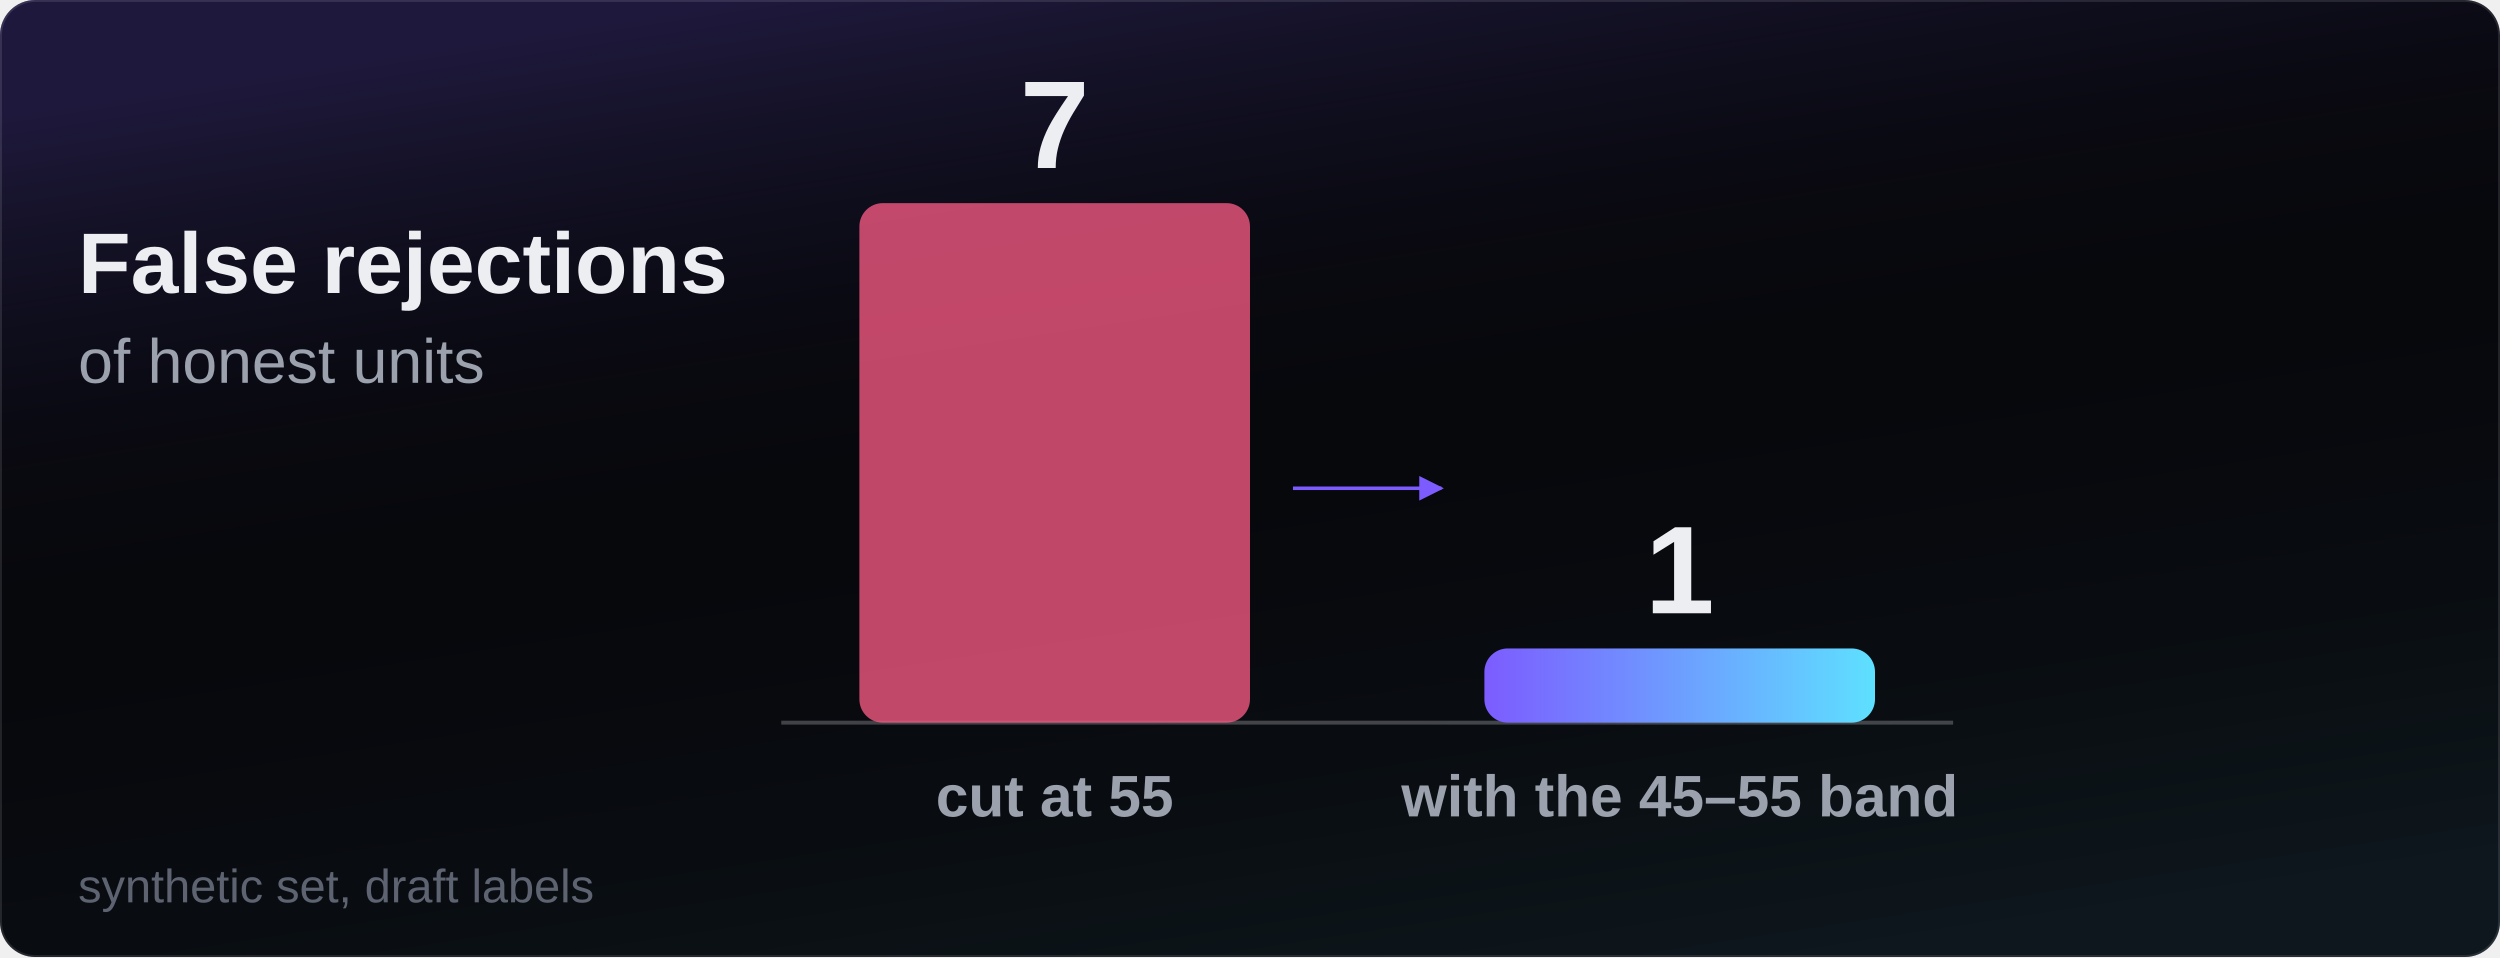
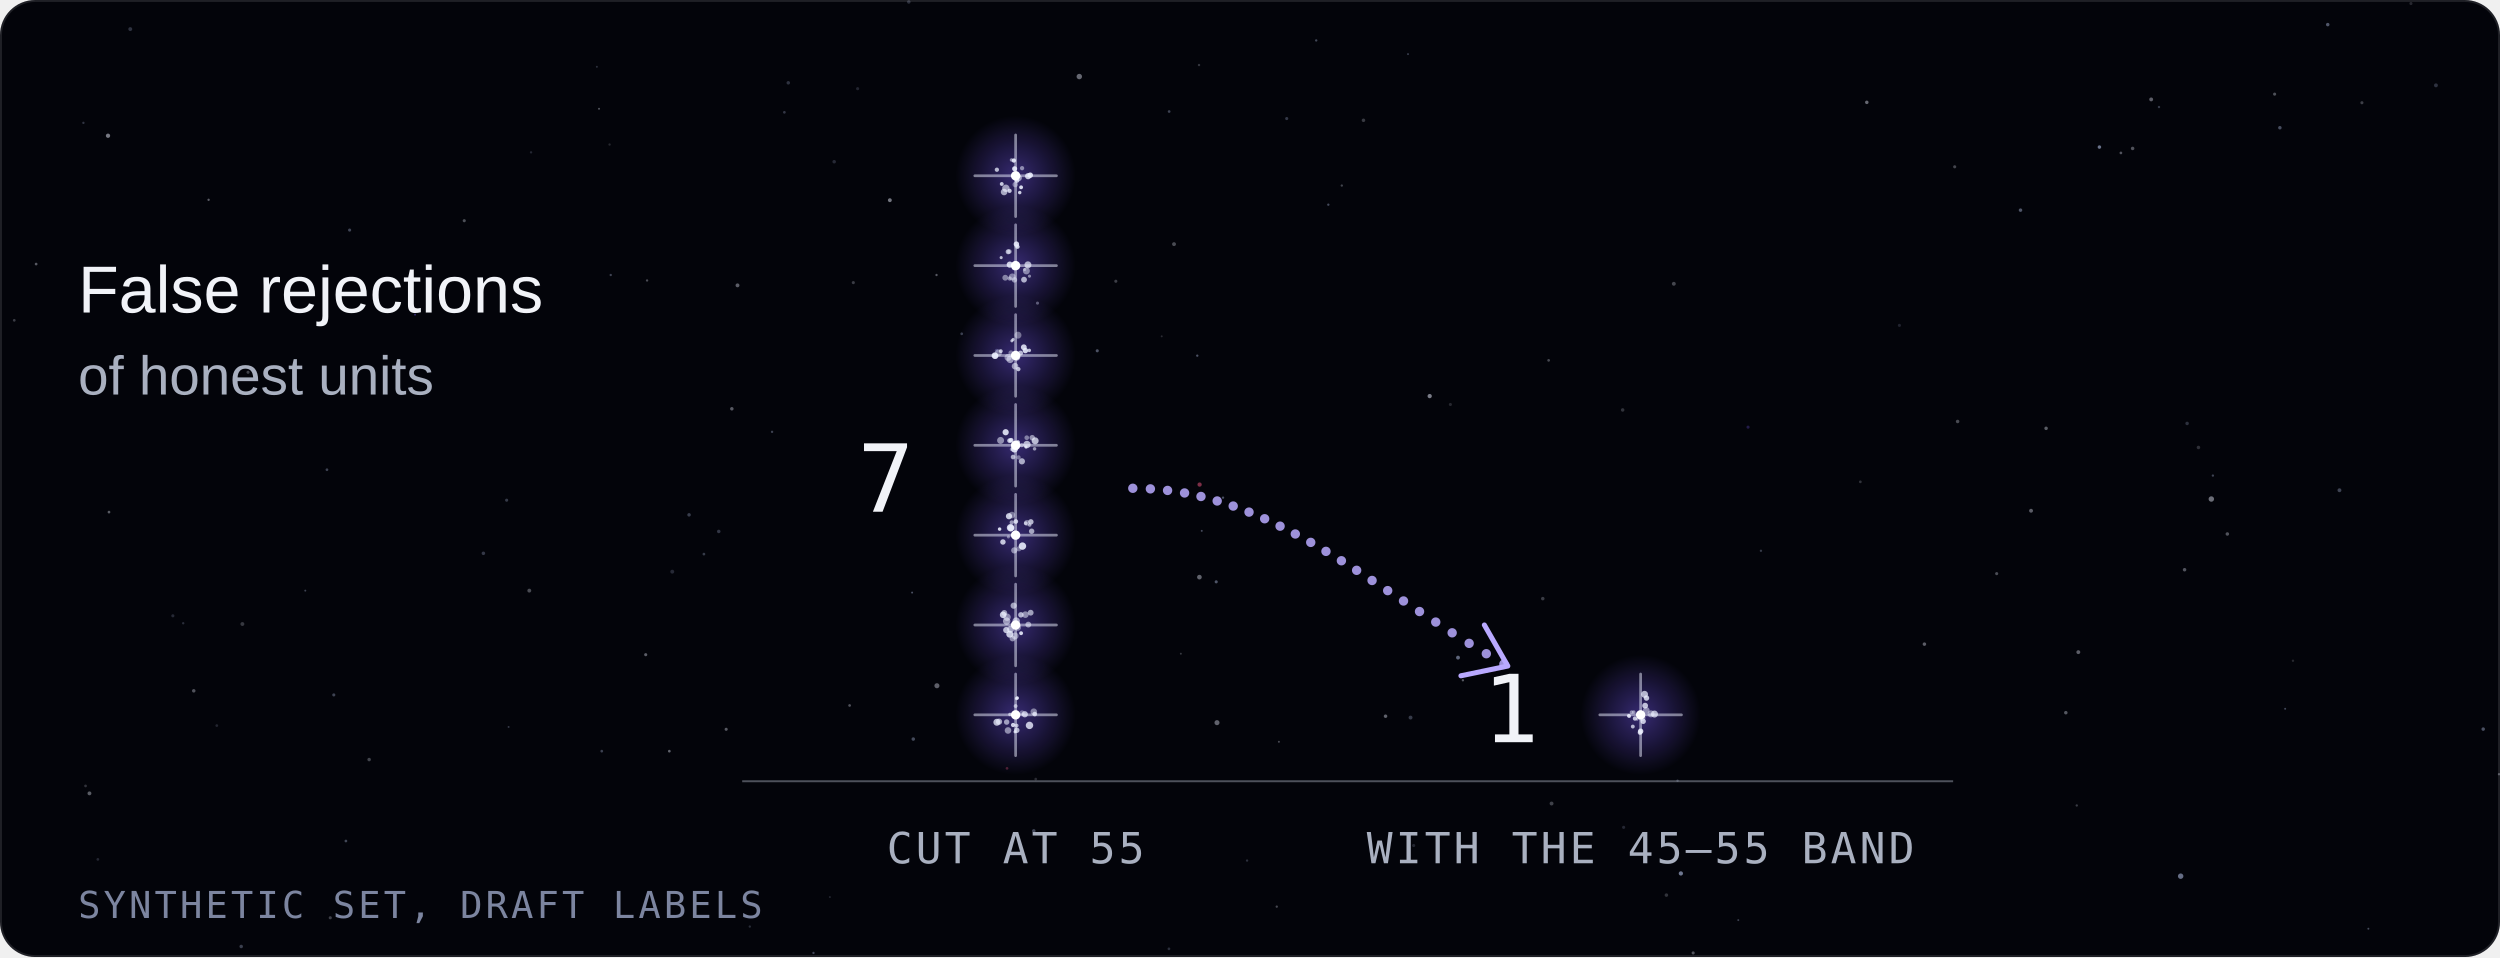
- <svg xmlns="http://www.w3.org/2000/svg" viewBox="0 0 1280 490" width="1280" height="490" role="img" aria-label="False rejections of honest units on the synthetic set fell from 7 to 1 with the 45 to 55 band" font-family="'Wanted Sans Variable', 'Wanted Sans', 'Segoe UI', 'Helvetica Neue', Arial, sans-serif" text-rendering="geometricPrecision">
+ <svg xmlns="http://www.w3.org/2000/svg" viewBox="0 0 1280 490" width="1280" height="490" role="img" aria-label="False rejections of honest units on the synthetic set, drawn as stars: seven with the cut at 55, one with the 45 to 55 band" font-family="'Wanted Sans Variable', 'Wanted Sans', 'Segoe UI', 'Helvetica Neue', Arial, sans-serif" text-rendering="geometricPrecision">
  <defs>
-     <marker id="arrow" viewBox="0 0 10 10" refX="9" refY="5" markerWidth="7" markerHeight="7" orient="auto-start-reverse">
-       <path d="M0 0L10 5L0 10z" fill="#9BA1AD" />
-     </marker>
-     <marker id="arrow-v" viewBox="0 0 10 10" refX="9" refY="5" markerWidth="7" markerHeight="7" orient="auto-start-reverse">
-       <path d="M0 0L10 5L0 10z" fill="#7C5CFF" />
-     </marker>
-     <marker id="arrow-a" viewBox="0 0 10 10" refX="9" refY="5" markerWidth="7" markerHeight="7" orient="auto-start-reverse">
-       <path d="M0 0L10 5L0 10z" fill="#FFB35C" />
-     </marker>
-     <linearGradient id="aurora" x1="12" y1="2" x2="21" y2="10" gradientUnits="userSpaceOnUse">
-       <stop offset="0" stop-color="#7C5CFF" />
-       <stop offset=".6" stop-color="#FF5C87" />
-       <stop offset="1" stop-color="#FFB35C" />
-     </linearGradient>
-     <linearGradient id="aurora-h" x1="0" y1="0" x2="1" y2="0">
-       <stop offset="0" stop-color="#7C5CFF" />
-       <stop offset="1" stop-color="#5EE0FF" />
-     </linearGradient>
-     <linearGradient id="aurora-v" x1="0" y1="1" x2="0" y2="0">
-       <stop offset="0" stop-color="#7C5CFF" />
-       <stop offset="1" stop-color="#5EE0FF" />
-     </linearGradient>
-     <linearGradient id="tint" x1=".3" y1="0" x2=".7" y2="1">
-       <stop offset="0" stop-color="#7C5CFF" stop-opacity=".2" />
-       <stop offset=".46" stop-color="#07080C" stop-opacity="0" />
-       <stop offset="1" stop-color="#5EE0FF" stop-opacity=".07" />
-     </linearGradient>
-     <filter id="glow-v" x="-50%" y="-50%" width="200%" height="200%">
-       <feDropShadow dx="0" dy="0" stdDeviation="7" flood-color="#7C5CFF" flood-opacity="0.55" />
-     </filter>
-     <filter id="glow-w" x="-50%" y="-50%" width="200%" height="200%">
-       <feDropShadow dx="0" dy="0" stdDeviation="2.5" flood-color="#ECEEF2" flood-opacity="0.45" />
-     </filter>
-     <filter id="glow-g" x="-50%" y="-50%" width="200%" height="200%">
-       <feDropShadow dx="0" dy="0" stdDeviation="4" flood-color="#58C48A" flood-opacity="0.8" />
-     </filter>
-     <filter id="glow-a" x="-50%" y="-50%" width="200%" height="200%">
-       <feDropShadow dx="0" dy="0" stdDeviation="4" flood-color="#FFB35C" flood-opacity="0.45" />
-     </filter>
-     <filter id="blur-mark" x="-50%" y="-50%" width="200%" height="200%">
-       <feGaussianBlur stdDeviation="1.2" />
-     </filter>
+     <radialGradient id="halo">
+       <stop offset="0" stop-color="#7C5CFF" stop-opacity=".42" />
+       <stop offset="1" stop-color="#7C5CFF" stop-opacity="0" />
+     </radialGradient>
+     <radialGradient id="cardv" cx="0" cy="0" r="1">
+       <stop offset="0" stop-color="#7C5CFF" stop-opacity=".12" />
+       <stop offset=".55" stop-color="#7C5CFF" stop-opacity="0" />
+     </radialGradient>
+     <radialGradient id="cardr" cx="1" cy="1" r="1">
+       <stop offset="0" stop-color="#FF5C87" stop-opacity=".07" />
+       <stop offset=".6" stop-color="#FF5C87" stop-opacity="0" />
+     </radialGradient>
  </defs>
-   <rect width="1280" height="490" rx="18" fill="#07080C" />
-   <rect width="1280" height="490" rx="18" fill="url(#tint)" />
+   <rect width="1280" height="490" rx="18" fill="#03040A" />
+   <g fill="rgb(200,215,255)">
+     <circle cx="680.1" cy="104.8" r="0.6" fill-opacity="0.33" />
+     <circle cx="401.6" cy="57.5" r="0.7" fill-opacity="0.24" />
+     <circle cx="259.4" cy="256.1" r="0.8" fill-opacity="0.26" />
+     <circle cx="167.4" cy="240.5" r="0.7" fill-opacity="0.30" />
+     <circle cx="93.8" cy="319.1" r="0.6" fill-opacity="0.20" />
+     <circle cx="529.3" cy="425.4" r="0.9" fill-opacity="0.31" />
+     <circle cx="88.5" cy="315.3" r="0.8" fill-opacity="0.18" />
+     <circle cx="439.1" cy="45.4" r="0.8" fill-opacity="0.16" />
+     <circle cx="344.2" cy="292.7" r="1.0" fill-opacity="0.18" />
+     <circle cx="312.7" cy="140.8" r="0.6" fill-opacity="0.30" />
+     <circle cx="111.0" cy="371.5" r="0.7" fill-opacity="0.16" />
+     <circle cx="615.3" cy="271.8" r="0.5" fill-opacity="0.34" />
+     <circle cx="1105.4" cy="54.8" r="0.6" fill-opacity="0.26" />
+     <circle cx="42.7" cy="62.9" r="0.6" fill-opacity="0.23" />
+     <circle cx="613.0" cy="182.1" r="0.6" fill-opacity="0.37" />
+     <circle cx="66.7" cy="14.9" r="1.0" fill-opacity="0.22" />
+     <circle cx="424.9" cy="459.3" r="0.5" fill-opacity="0.16" />
+     <circle cx="1271.4" cy="373.3" r="0.9" fill-opacity="0.36" />
+     <circle cx="1133.0" cy="243.5" r="0.6" fill-opacity="0.30" />
+     <circle cx="1074.9" cy="75.3" r="0.9" fill-opacity="0.52" />
+     <circle cx="622.7" cy="297.9" r="0.8" fill-opacity="0.38" />
+     <circle cx="972.5" cy="166.6" r="0.8" fill-opacity="0.15" />
+     <circle cx="1170.0" cy="362.9" r="0.5" fill-opacity="0.33" />
+     <circle cx="170.9" cy="355.8" r="0.8" fill-opacity="0.30" />
+     <circle cx="860.6" cy="447.2" r="1.1" fill-opacity="0.54" />
+     <circle cx="722.2" cy="367.4" r="1.0" fill-opacity="0.26" />
+     <circle cx="383.9" cy="474.4" r="0.6" fill-opacity="0.19" />
+     <circle cx="1247.2" cy="43.7" r="1.0" fill-opacity="0.22" />
+     <circle cx="271.9" cy="78.0" r="0.6" fill-opacity="0.17" />
+     <circle cx="723.8" cy="432.9" r="0.8" fill-opacity="0.16" />
+     <circle cx="360.4" cy="283.7" r="0.7" fill-opacity="0.26" />
+     <circle cx="1034.5" cy="107.6" r="0.9" fill-opacity="0.39" />
+     <circle cx="901.6" cy="282.0" r="0.6" fill-opacity="0.26" />
+     <circle cx="465.3" cy="1.0" r="0.9" fill-opacity="0.21" />
+     <circle cx="368.0" cy="272.1" r="0.9" fill-opacity="0.24" />
+     <circle cx="638.5" cy="440.6" r="0.6" fill-opacity="0.21" />
+     <circle cx="1197.8" cy="251.0" r="1.0" fill-opacity="0.30" />
+     <circle cx="890.0" cy="471.1" r="0.5" fill-opacity="0.29" />
+     <circle cx="598.6" cy="57.1" r="0.7" fill-opacity="0.30" />
+     <circle cx="720.9" cy="27.7" r="0.5" fill-opacity="0.28" />
+     <circle cx="179.0" cy="117.8" r="0.8" fill-opacity="0.31" />
+     <circle cx="395.3" cy="221.1" r="0.6" fill-opacity="0.30" />
+     <circle cx="858.9" cy="399.7" r="0.6" fill-opacity="0.26" />
+     <circle cx="352.8" cy="263.6" r="0.9" fill-opacity="0.27" />
+     <circle cx="177.1" cy="430.6" r="0.7" fill-opacity="0.32" />
+     <circle cx="467.0" cy="303.4" r="0.5" fill-opacity="0.37" />
+     <circle cx="746.5" cy="336.7" r="1.0" fill-opacity="0.46" />
+     <circle cx="247.5" cy="283.3" r="0.9" fill-opacity="0.25" />
+     <circle cx="156.3" cy="302.4" r="0.5" fill-opacity="0.30" />
+     <circle cx="1167.3" cy="65.4" r="0.9" fill-opacity="0.34" />
+     <circle cx="123.5" cy="484.6" r="0.9" fill-opacity="0.28" />
+     <circle cx="1212.6" cy="475.5" r="0.5" fill-opacity="0.33" />
+     <circle cx="1119.8" cy="216.8" r="0.9" fill-opacity="0.21" />
+     <circle cx="831.3" cy="423.6" r="0.8" fill-opacity="0.17" />
+     <circle cx="427.1" cy="82.8" r="0.9" fill-opacity="0.18" />
+     <circle cx="658.8" cy="60.7" r="0.8" fill-opacity="0.25" />
+     <circle cx="510.3" cy="179.6" r="1.0" fill-opacity="0.27" />
+     <circle cx="626.2" cy="254.8" r="0.6" fill-opacity="0.36" />
+     <circle cx="561.8" cy="179.6" r="0.8" fill-opacity="0.37" />
+     <circle cx="403.6" cy="42.4" r="0.9" fill-opacity="0.22" />
+     <circle cx="305.6" cy="34.2" r="0.5" fill-opacity="0.21" />
+     <circle cx="260.4" cy="372.2" r="0.5" fill-opacity="0.25" />
+     <circle cx="467.6" cy="378.4" r="0.9" fill-opacity="0.33" />
+     <circle cx="1116.5" cy="448.6" r="1.4" fill-opacity="0.50" />
+     <circle cx="308.1" cy="384.6" r="0.7" fill-opacity="0.29" />
+     <circle cx="673.9" cy="20.7" r="0.6" fill-opacity="0.32" />
+     <circle cx="50.1" cy="440.0" r="0.7" fill-opacity="0.17" />
+     <circle cx="1191.8" cy="12.6" r="0.9" fill-opacity="0.39" />
+     <circle cx="492.4" cy="170.9" r="0.7" fill-opacity="0.28" />
+     <circle cx="598.5" cy="485.8" r="0.7" fill-opacity="0.20" />
+     <circle cx="416.5" cy="487.9" r="0.6" fill-opacity="0.31" />
+   </g>
+   <g fill="rgb(236,240,255)">
+     <circle cx="237.7" cy="113.0" r="0.8" fill-opacity="0.32" />
+     <circle cx="18.5" cy="135.2" r="0.7" fill-opacity="0.36" />
+     <circle cx="1057.7" cy="364.9" r="0.9" fill-opacity="0.35" />
+     <circle cx="623.1" cy="370.0" r="1.3" fill-opacity="0.40" />
+     <circle cx="709.4" cy="366.7" r="0.9" fill-opacity="0.40" />
+     <circle cx="55.3" cy="69.5" r="1.1" fill-opacity="0.49" />
+     <circle cx="479.7" cy="351.1" r="1.3" fill-opacity="0.39" />
+     <circle cx="271.0" cy="302.4" r="1.0" fill-opacity="0.30" />
+     <circle cx="436.9" cy="144.7" r="0.8" fill-opacity="0.24" />
+     <circle cx="7.3" cy="164.0" r="0.7" fill-opacity="0.24" />
+     <circle cx="857.0" cy="145.3" r="1.0" fill-opacity="0.28" />
+     <circle cx="330.6" cy="335.2" r="0.8" fill-opacity="0.38" />
+     <circle cx="55.8" cy="262.2" r="0.7" fill-opacity="0.37" />
+     <circle cx="698.1" cy="61.6" r="0.9" fill-opacity="0.23" />
+     <circle cx="853.2" cy="458.3" r="0.9" fill-opacity="0.20" />
+     <circle cx="794.4" cy="411.4" r="1.0" fill-opacity="0.26" />
+     <circle cx="1039.9" cy="261.5" r="1.0" fill-opacity="0.38" />
+     <circle cx="1279.5" cy="396.4" r="0.6" fill-opacity="0.33" />
+     <circle cx="371.8" cy="373.4" r="0.8" fill-opacity="0.36" />
+     <circle cx="342.7" cy="384.6" r="0.7" fill-opacity="0.40" />
+     <circle cx="687.0" cy="95.0" r="0.6" fill-opacity="0.27" />
+     <circle cx="43.8" cy="402.4" r="0.7" fill-opacity="0.20" />
+     <circle cx="830.8" cy="209.9" r="0.9" fill-opacity="0.20" />
+     <circle cx="1064.1" cy="333.9" r="1.0" fill-opacity="0.38" />
+     <circle cx="654.8" cy="379.8" r="0.5" fill-opacity="0.31" />
+     <circle cx="732.0" cy="202.8" r="1.1" fill-opacity="0.51" />
+     <circle cx="530.3" cy="398.9" r="0.7" fill-opacity="0.17" />
+     <circle cx="1091.9" cy="76.0" r="0.9" fill-opacity="0.33" />
+     <circle cx="1000.8" cy="85.4" r="0.8" fill-opacity="0.28" />
+     <circle cx="124.1" cy="319.5" r="1.0" fill-opacity="0.22" />
+     <circle cx="1047.6" cy="219.3" r="0.9" fill-opacity="0.37" />
+     <circle cx="312.1" cy="74.0" r="0.6" fill-opacity="0.15" />
+     <circle cx="955.8" cy="52.4" r="0.9" fill-opacity="0.42" />
+     <circle cx="1022.3" cy="293.7" r="0.8" fill-opacity="0.31" />
+     <circle cx="792.9" cy="184.5" r="0.7" fill-opacity="0.29" />
+     <circle cx="1002.3" cy="215.8" r="0.9" fill-opacity="0.30" />
+     <circle cx="1140.4" cy="273.4" r="0.9" fill-opacity="0.33" />
+     <circle cx="1085.9" cy="78.3" r="0.7" fill-opacity="0.34" />
+     <circle cx="169.1" cy="469.9" r="0.8" fill-opacity="0.25" />
+     <circle cx="306.7" cy="55.7" r="0.5" fill-opacity="0.35" />
+     <circle cx="45.8" cy="406.2" r="1.0" fill-opacity="0.37" />
+     <circle cx="189.0" cy="388.9" r="0.9" fill-opacity="0.27" />
+     <circle cx="866.9" cy="487.9" r="0.8" fill-opacity="0.33" />
+     <circle cx="99.2" cy="353.7" r="0.9" fill-opacity="0.33" />
+     <circle cx="742.6" cy="207.1" r="0.8" fill-opacity="0.15" />
+     <circle cx="1125.6" cy="229.1" r="0.9" fill-opacity="0.19" />
+     <circle cx="435.0" cy="361.2" r="0.7" fill-opacity="0.33" />
+     <circle cx="1118.5" cy="291.7" r="0.9" fill-opacity="0.34" />
+     <circle cx="604.6" cy="334.7" r="0.5" fill-opacity="0.23" />
+     <circle cx="985.3" cy="329.8" r="0.9" fill-opacity="0.38" />
+     <circle cx="1063.3" cy="412.4" r="0.6" fill-opacity="0.24" />
+     <circle cx="613.9" cy="33.3" r="0.6" fill-opacity="0.22" />
+     <circle cx="789.9" cy="306.5" r="0.9" fill-opacity="0.24" />
+     <circle cx="1209.3" cy="52.6" r="0.8" fill-opacity="0.25" />
+     <circle cx="1101.4" cy="50.9" r="1.0" fill-opacity="0.38" />
+     <circle cx="479.5" cy="140.8" r="0.6" fill-opacity="0.36" />
+     <circle cx="331.3" cy="143.6" r="0.6" fill-opacity="0.31" />
+     <circle cx="594.8" cy="172.2" r="0.5" fill-opacity="0.17" />
+     <circle cx="552.6" cy="39.2" r="1.4" fill-opacity="0.42" />
+     <circle cx="571.3" cy="144.0" r="0.8" fill-opacity="0.25" />
+     <circle cx="614.1" cy="295.5" r="1.2" fill-opacity="0.40" />
+     <circle cx="531.2" cy="155.2" r="0.8" fill-opacity="0.37" />
+     <circle cx="106.8" cy="102.3" r="0.6" fill-opacity="0.38" />
+     <circle cx="374.7" cy="209.3" r="0.9" fill-opacity="0.36" />
+     <circle cx="1234.4" cy="1.8" r="0.8" fill-opacity="0.15" />
+     <circle cx="377.6" cy="146.1" r="1.0" fill-opacity="0.38" />
+     <circle cx="127.0" cy="190.6" r="0.8" fill-opacity="0.26" />
+     <circle cx="1132.2" cy="255.5" r="1.4" fill-opacity="0.45" />
+     <circle cx="455.6" cy="102.5" r="1.0" fill-opacity="0.48" />
+     <circle cx="601.1" cy="125.0" r="1.0" fill-opacity="0.30" />
+     <circle cx="1164.6" cy="48.2" r="0.8" fill-opacity="0.32" />
+     <circle cx="653.7" cy="464.2" r="0.6" fill-opacity="0.29" />
+     <circle cx="952.5" cy="246.7" r="0.7" fill-opacity="0.20" />
+     <circle cx="749.0" cy="348.3" r="0.6" fill-opacity="0.36" />
+     <circle cx="1174.0" cy="338.3" r="0.6" fill-opacity="0.16" />
+   </g>
+   <g fill="rgb(124,92,255)">
+     <circle cx="895.0" cy="218.7" r="0.8" fill-opacity="0.26" />
+     <circle cx="212.5" cy="161.1" r="0.5" fill-opacity="0.39" />
+   </g>
+   <g fill="rgb(255,92,135)">
+     <circle cx="515.6" cy="393.4" r="0.7" fill-opacity="0.29" />
+     <circle cx="614.2" cy="248.1" r="1.1" fill-opacity="0.48" />
+   </g>
+   <text x="40" y="160" font-size="34" font-weight="500" fill="#F1F3F8" text-anchor="start" xml:space="preserve">False rejections</text>
+   <text x="40" y="202" font-size="28" font-weight="400" fill="#A9B0C0" text-anchor="start" xml:space="preserve">of honest units</text>
+   <line x1="380" y1="400" x2="1000" y2="400" stroke="#A9B0C0" stroke-opacity=".45" />
+   <circle cx="520" cy="366" r="30.8" fill="url(#halo)" />
+   <g fill="rgb(236,240,255)">
+     <circle cx="520.6" cy="373.9" r="1.4" fill-opacity="0.72" />
+     <circle cx="516.1" cy="374.0" r="1.7" fill-opacity="0.53" />
+     <circle cx="519.7" cy="374.7" r="0.8" fill-opacity="0.74" />
+     <circle cx="529.3" cy="364.4" r="1.7" fill-opacity="0.47" />
+     <circle cx="520.4" cy="357.7" r="0.8" fill-opacity="0.65" />
+     <circle cx="523.3" cy="365.0" r="1.3" fill-opacity="0.40" />
+     <circle cx="527.1" cy="371.4" r="1.9" fill-opacity="0.80" />
+     <circle cx="511.5" cy="369.5" r="1.6" fill-opacity="0.64" />
+     <circle cx="520.0" cy="361.5" r="1.0" fill-opacity="0.59" />
+     <circle cx="515.4" cy="369.7" r="1.4" fill-opacity="0.61" />
+     <circle cx="529.8" cy="365.6" r="1.2" fill-opacity="0.75" />
+     <circle cx="510.4" cy="369.8" r="1.8" fill-opacity="0.74" />
+     <circle cx="520.5" cy="371.5" r="1.0" fill-opacity="0.68" />
+     <circle cx="520.8" cy="357.4" r="0.9" fill-opacity="0.90" />
+     <circle cx="524.7" cy="365.7" r="1.6" fill-opacity="0.72" />
+     <circle cx="518.7" cy="371.2" r="1.1" fill-opacity="0.84" />
+     <circle cx="517.1" cy="365.8" r="0.9" fill-opacity="0.65" />
+   </g>
+   <path d="M499.1 366H540.9M520 345.1V386.9" stroke="rgb(236,240,255)" stroke-opacity=".5" stroke-width="1.4" stroke-linecap="round" />
+   <circle cx="520" cy="366" r="2.4" fill="#fff" />
+   <circle cx="520" cy="320" r="30.8" fill="url(#halo)" />
+   <g fill="rgb(236,240,255)">
+     <circle cx="522.8" cy="324.2" r="1.0" fill-opacity="0.87" />
+     <circle cx="525.0" cy="314.7" r="1.7" fill-opacity="0.52" />
+     <circle cx="515.6" cy="316.0" r="1.9" fill-opacity="0.51" />
+     <circle cx="520.3" cy="318.0" r="1.9" fill-opacity="0.62" />
+     <circle cx="515.4" cy="318.0" r="1.9" fill-opacity="0.57" />
+     <circle cx="519.0" cy="310.1" r="1.6" fill-opacity="0.62" />
+     <circle cx="517.0" cy="324.7" r="1.8" fill-opacity="0.81" />
+     <circle cx="521.0" cy="321.2" r="1.8" fill-opacity="0.43" />
+     <circle cx="517.4" cy="322.2" r="1.8" fill-opacity="0.62" />
+     <circle cx="513.6" cy="314.8" r="1.7" fill-opacity="0.79" />
+     <circle cx="514.2" cy="313.8" r="1.5" fill-opacity="0.57" />
+     <circle cx="527.7" cy="313.7" r="1.5" fill-opacity="0.62" />
+     <circle cx="515.2" cy="322.6" r="1.6" fill-opacity="0.75" />
+     <circle cx="522.7" cy="314.8" r="1.4" fill-opacity="0.70" />
+     <circle cx="519.7" cy="325.6" r="1.8" fill-opacity="0.48" />
+     <circle cx="526.5" cy="319.8" r="1.5" fill-opacity="0.55" />
+     <circle cx="518.4" cy="326.9" r="1.5" fill-opacity="0.52" />
+   </g>
+   <path d="M499.1 320H540.9M520 299.1V340.9" stroke="rgb(236,240,255)" stroke-opacity=".5" stroke-width="1.4" stroke-linecap="round" />
+   <circle cx="520" cy="320" r="2.4" fill="#fff" />
+   <circle cx="520" cy="274" r="30.8" fill="url(#halo)" />
+   <g fill="rgb(236,240,255)">
+     <circle cx="513.5" cy="277.5" r="1.4" fill-opacity="0.80" />
+     <circle cx="528.2" cy="272.0" r="1.4" fill-opacity="0.64" />
+     <circle cx="525.8" cy="267.7" r="1.5" fill-opacity="0.43" />
+     <circle cx="525.2" cy="267.9" r="1.0" fill-opacity="0.69" />
+     <circle cx="517.6" cy="270.4" r="1.6" fill-opacity="0.79" />
+     <circle cx="518.1" cy="263.7" r="1.7" fill-opacity="0.43" />
+     <circle cx="519.3" cy="281.8" r="1.6" fill-opacity="0.51" />
+     <circle cx="521.7" cy="281.0" r="1.3" fill-opacity="0.40" />
+     <circle cx="517.4" cy="270.2" r="1.9" fill-opacity="0.85" />
+     <circle cx="527.2" cy="268.8" r="0.9" fill-opacity="0.59" />
+     <circle cx="511.8" cy="270.9" r="0.9" fill-opacity="0.88" />
+     <circle cx="518.0" cy="267.5" r="1.1" fill-opacity="0.56" />
+     <circle cx="523.5" cy="279.6" r="1.9" fill-opacity="0.88" />
+     <circle cx="516.3" cy="274.9" r="0.8" fill-opacity="0.44" />
+     <circle cx="516.6" cy="264.3" r="1.6" fill-opacity="0.81" />
+     <circle cx="527.8" cy="267.2" r="1.4" fill-opacity="0.72" />
+     <circle cx="520.1" cy="267.0" r="1.2" fill-opacity="0.79" />
+   </g>
+   <path d="M499.1 274H540.9M520 253.1V294.9" stroke="rgb(236,240,255)" stroke-opacity=".5" stroke-width="1.4" stroke-linecap="round" />
+   <circle cx="520" cy="274" r="2.4" fill="#fff" />
+   <circle cx="520" cy="228" r="30.8" fill="url(#halo)" />
+   <g fill="rgb(236,240,255)">
+     <circle cx="525.7" cy="224.1" r="1.2" fill-opacity="0.46" />
+     <circle cx="518.0" cy="230.0" r="1.0" fill-opacity="0.42" />
+     <circle cx="517.7" cy="225.4" r="1.2" fill-opacity="0.85" />
+     <circle cx="514.9" cy="221.3" r="1.6" fill-opacity="0.87" />
+     <circle cx="523.1" cy="227.9" r="1.1" fill-opacity="0.51" />
+     <circle cx="521.2" cy="226.4" r="1.0" fill-opacity="0.86" />
+     <circle cx="521.5" cy="234.2" r="1.1" fill-opacity="0.41" />
+     <circle cx="516.9" cy="225.6" r="1.2" fill-opacity="0.81" />
+     <circle cx="530.0" cy="225.7" r="1.8" fill-opacity="0.74" />
+     <circle cx="512.3" cy="225.5" r="1.8" fill-opacity="0.53" />
+     <circle cx="528.5" cy="224.1" r="1.4" fill-opacity="0.55" />
+     <circle cx="525.8" cy="227.6" r="1.9" fill-opacity="0.71" />
+     <circle cx="519.4" cy="229.9" r="1.8" fill-opacity="0.87" />
+     <circle cx="523.2" cy="236.2" r="1.6" fill-opacity="0.67" />
+     <circle cx="525.3" cy="228.9" r="0.8" fill-opacity="0.76" />
+     <circle cx="529.7" cy="229.8" r="0.9" fill-opacity="0.58" />
+     <circle cx="518.7" cy="234.0" r="1.2" fill-opacity="0.66" />
+   </g>
+   <path d="M499.1 228H540.9M520 207.1V248.9" stroke="rgb(236,240,255)" stroke-opacity=".5" stroke-width="1.4" stroke-linecap="round" />
+   <circle cx="520" cy="228" r="2.4" fill="#fff" />
+   <circle cx="520" cy="182" r="30.8" fill="url(#halo)" />
+   <g fill="rgb(236,240,255)">
+     <circle cx="517.6" cy="180.7" r="1.3" fill-opacity="0.41" />
+     <circle cx="509.4" cy="182.1" r="1.7" fill-opacity="0.88" />
+     <circle cx="520.5" cy="182.8" r="1.9" fill-opacity="0.63" />
+     <circle cx="522.5" cy="180.8" r="1.3" fill-opacity="0.72" />
+     <circle cx="521.4" cy="189.0" r="1.1" fill-opacity="0.75" />
+     <circle cx="519.7" cy="187.5" r="1.7" fill-opacity="0.57" />
+     <circle cx="511.2" cy="180.7" r="1.8" fill-opacity="0.42" />
+     <circle cx="516.1" cy="183.0" r="1.8" fill-opacity="0.48" />
+     <circle cx="521.2" cy="171.6" r="1.8" fill-opacity="0.41" />
+     <circle cx="527.0" cy="179.4" r="0.9" fill-opacity="0.76" />
+     <circle cx="518.1" cy="174.5" r="0.8" fill-opacity="0.73" />
+     <circle cx="518.7" cy="173.8" r="0.8" fill-opacity="0.69" />
+     <circle cx="512.4" cy="179.8" r="1.0" fill-opacity="0.74" />
+     <circle cx="509.7" cy="182.3" r="1.5" fill-opacity="0.51" />
+     <circle cx="525.0" cy="179.5" r="1.4" fill-opacity="0.86" />
+     <circle cx="524.2" cy="177.8" r="1.5" fill-opacity="0.84" />
+     <circle cx="517.2" cy="184.0" r="1.9" fill-opacity="0.55" />
+   </g>
+   <path d="M499.1 182H540.9M520 161.1V202.9" stroke="rgb(236,240,255)" stroke-opacity=".5" stroke-width="1.4" stroke-linecap="round" />
+   <circle cx="520" cy="182" r="2.4" fill="#fff" />
+   <circle cx="520" cy="136" r="30.8" fill="url(#halo)" />
+   <g fill="rgb(236,240,255)">
+     <circle cx="520.4" cy="125.0" r="1.4" fill-opacity="0.87" />
+     <circle cx="524.6" cy="138.0" r="0.8" fill-opacity="0.44" />
+     <circle cx="519.4" cy="143.3" r="1.4" fill-opacity="0.50" />
+     <circle cx="516.8" cy="128.8" r="1.2" fill-opacity="0.48" />
+     <circle cx="524.3" cy="143.2" r="1.5" fill-opacity="0.70" />
+     <circle cx="517.0" cy="135.5" r="1.6" fill-opacity="0.84" />
+     <circle cx="519.4" cy="137.0" r="1.4" fill-opacity="0.70" />
+     <circle cx="518.3" cy="141.8" r="1.8" fill-opacity="0.46" />
+     <circle cx="527.1" cy="141.4" r="0.8" fill-opacity="0.51" />
+     <circle cx="514.7" cy="142.2" r="1.5" fill-opacity="0.48" />
+     <circle cx="516.2" cy="128.9" r="1.3" fill-opacity="0.69" />
+     <circle cx="526.3" cy="135.6" r="1.8" fill-opacity="0.69" />
+     <circle cx="517.0" cy="142.6" r="1.1" fill-opacity="0.51" />
+     <circle cx="525.5" cy="138.7" r="1.8" fill-opacity="0.50" />
+     <circle cx="520.7" cy="126.2" r="1.2" fill-opacity="0.55" />
+     <circle cx="521.1" cy="126.4" r="1.0" fill-opacity="0.67" />
+     <circle cx="512.6" cy="131.9" r="0.8" fill-opacity="0.75" />
+   </g>
+   <path d="M499.1 136H540.9M520 115.1V156.9" stroke="rgb(236,240,255)" stroke-opacity=".5" stroke-width="1.4" stroke-linecap="round" />
+   <circle cx="520" cy="136" r="2.4" fill="#fff" />
+   <circle cx="520" cy="90" r="30.8" fill="url(#halo)" />
+   <g fill="rgb(236,240,255)">
+     <circle cx="512.9" cy="94.2" r="1.0" fill-opacity="0.81" />
+     <circle cx="520.5" cy="89.2" r="1.2" fill-opacity="0.56" />
+     <circle cx="519.8" cy="94.5" r="1.4" fill-opacity="0.41" />
+     <circle cx="510.4" cy="86.9" r="1.1" fill-opacity="0.74" />
+     <circle cx="514.1" cy="98.3" r="1.7" fill-opacity="0.66" />
+     <circle cx="521.5" cy="91.1" r="1.7" fill-opacity="0.59" />
+     <circle cx="527.5" cy="89.7" r="1.4" fill-opacity="0.89" />
+     <circle cx="516.9" cy="97.7" r="1.1" fill-opacity="0.80" />
+     <circle cx="522.1" cy="98.6" r="0.9" fill-opacity="0.83" />
+     <circle cx="515.0" cy="96.4" r="1.9" fill-opacity="0.60" />
+     <circle cx="519.5" cy="86.4" r="1.3" fill-opacity="0.89" />
+     <circle cx="523.3" cy="86.1" r="1.1" fill-opacity="0.51" />
+     <circle cx="522.8" cy="95.9" r="1.0" fill-opacity="0.89" />
+     <circle cx="526.4" cy="90.2" r="1.6" fill-opacity="0.80" />
+     <circle cx="517.9" cy="81.9" r="0.9" fill-opacity="0.53" />
+     <circle cx="520.7" cy="92.4" r="1.2" fill-opacity="0.79" />
+     <circle cx="519.1" cy="82.2" r="1.1" fill-opacity="0.90" />
+   </g>
+   <path d="M499.1 90H540.9M520 69.1V110.9" stroke="rgb(236,240,255)" stroke-opacity=".5" stroke-width="1.4" stroke-linecap="round" />
+   <circle cx="520" cy="90" r="2.4" fill="#fff" />
+   <circle cx="840" cy="366" r="30.8" fill="url(#halo)" />
+   <g fill="rgb(236,240,255)">
+     <circle cx="837.1" cy="367.9" r="1.1" fill-opacity="0.78" />
+     <circle cx="840.0" cy="374.4" r="1.4" fill-opacity="0.87" />
+     <circle cx="834.0" cy="366.5" r="1.0" fill-opacity="0.85" />
+     <circle cx="836.0" cy="372.0" r="1.0" fill-opacity="0.73" />
+     <circle cx="843.0" cy="357.4" r="1.4" fill-opacity="0.79" />
+     <circle cx="834.3" cy="366.8" r="0.8" fill-opacity="0.50" />
+     <circle cx="847.1" cy="365.6" r="1.8" fill-opacity="0.70" />
+     <circle cx="845.3" cy="365.5" r="1.8" fill-opacity="0.48" />
+     <circle cx="842.0" cy="355.5" r="1.8" fill-opacity="0.73" />
+     <circle cx="840.8" cy="367.5" r="1.7" fill-opacity="0.44" />
+     <circle cx="838.2" cy="368.2" r="0.8" fill-opacity="0.56" />
+     <circle cx="836.5" cy="364.6" r="0.9" fill-opacity="0.51" />
+     <circle cx="839.7" cy="375.1" r="1.2" fill-opacity="0.75" />
+     <circle cx="842.3" cy="361.3" r="1.5" fill-opacity="0.77" />
+     <circle cx="835.4" cy="364.7" r="1.0" fill-opacity="0.49" />
+     <circle cx="841.3" cy="369.3" r="1.4" fill-opacity="0.79" />
+     <circle cx="842.9" cy="363.7" r="1.7" fill-opacity="0.49" />
+   </g>
+   <path d="M819.1 366H860.9M840 345.1V386.9" stroke="rgb(236,240,255)" stroke-opacity=".5" stroke-width="1.4" stroke-linecap="round" />
+   <circle cx="840" cy="366" r="2.4" fill="#fff" />
+   <text x="468" y="262" font-size="48" font-weight="500" fill="#F1F3F8" text-anchor="end" xml:space="preserve" font-family="'DM Mono', 'SFMono-Regular', Consolas, monospace">7</text>
+   <text x="788" y="380" font-size="48" font-weight="500" fill="#F1F3F8" text-anchor="end" xml:space="preserve" font-family="'DM Mono', 'SFMono-Regular', Consolas, monospace">1</text>
+   <g fill="rgb(185,169,255)">
+     <circle cx="580.0" cy="250.0" r="2.4" fill-opacity="0.85" />
+     <circle cx="589.0" cy="250.3" r="2.4" fill-opacity="0.85" />
+     <circle cx="597.8" cy="251.1" r="2.4" fill-opacity="0.85" />
+     <circle cx="606.5" cy="252.4" r="2.4" fill-opacity="0.85" />
+     <circle cx="614.9" cy="254.2" r="2.4" fill-opacity="0.85" />
+     <circle cx="623.2" cy="256.5" r="2.4" fill-opacity="0.85" />
+     <circle cx="631.4" cy="259.1" r="2.4" fill-opacity="0.85" />
+     <circle cx="639.5" cy="262.2" r="2.4" fill-opacity="0.85" />
+     <circle cx="647.5" cy="265.6" r="2.4" fill-opacity="0.85" />
+     <circle cx="655.4" cy="269.4" r="2.4" fill-opacity="0.85" />
+     <circle cx="663.2" cy="273.4" r="2.4" fill-opacity="0.85" />
+     <circle cx="671.1" cy="277.7" r="2.4" fill-opacity="0.85" />
+     <circle cx="678.9" cy="282.3" r="2.4" fill-opacity="0.85" />
+     <circle cx="686.8" cy="287.1" r="2.4" fill-opacity="0.85" />
+     <circle cx="694.6" cy="292.0" r="2.4" fill-opacity="0.85" />
+     <circle cx="702.5" cy="297.2" r="2.4" fill-opacity="0.85" />
+     <circle cx="710.5" cy="302.4" r="2.4" fill-opacity="0.85" />
+     <circle cx="718.6" cy="307.7" r="2.4" fill-opacity="0.85" />
+     <circle cx="726.8" cy="313.1" r="2.4" fill-opacity="0.85" />
+     <circle cx="735.1" cy="318.5" r="2.4" fill-opacity="0.85" />
+     <circle cx="743.5" cy="324.0" r="2.4" fill-opacity="0.85" />
+     <circle cx="752.2" cy="329.4" r="2.4" fill-opacity="0.85" />
+     <circle cx="761.0" cy="334.7" r="2.4" fill-opacity="0.85" />
+     <circle cx="770.0" cy="340.0" r="2.4" fill-opacity="0.85" />
+   </g>
+   <path d="M748 346L772 341L760 320" fill="none" stroke="rgb(185,169,255)" stroke-width="2.6" stroke-linecap="round" stroke-linejoin="round" />
+   <text x="520" y="442" font-size="22" fill="#A9B0C0" text-anchor="middle" letter-spacing="1.6" font-family="'DM Mono', 'SFMono-Regular', Consolas, monospace">CUT AT 55</text>
+   <text x="840" y="442" font-size="22" fill="#A9B0C0" text-anchor="middle" letter-spacing="1.6" font-family="'DM Mono', 'SFMono-Regular', Consolas, monospace">WITH THE 45–55 BAND</text>
+   <text x="40" y="470" font-size="19" fill="#7C85A0" text-anchor="start" letter-spacing="1.6" font-family="'DM Mono', 'SFMono-Regular', Consolas, monospace">SYNTHETIC SET, DRAFT LABELS</text>
  <rect x=".5" y=".5" width="1279" height="489" rx="17.5" fill="none" stroke="#ECEEF2" stroke-opacity=".12" />
-   <text x="40" y="150" font-size="44" font-weight="700" fill="#ECEEF2" text-anchor="start" xml:space="preserve">False rejections</text>
-   <text x="40" y="196" font-size="32" font-weight="400" fill="#9BA1AD" text-anchor="start" xml:space="preserve">of honest units</text>
-   <line x1="400" y1="370" x2="1000" y2="370" stroke="#ECEEF2" stroke-opacity=".25" stroke-width="2" />
-   <rect x="440" y="104" width="200" height="266" rx="12" fill="#FF5C87" fill-opacity=".75" />
-   <rect x="760" y="332" width="200" height="38" rx="12" fill="url(#aurora-h)" />
-   <text x="540" y="86" font-size="64" font-weight="700" fill="#ECEEF2" text-anchor="middle" xml:space="preserve">7</text>
-   <text x="860" y="314" font-size="64" font-weight="700" fill="#ECEEF2" text-anchor="middle" xml:space="preserve">1</text>
-   <text x="540" y="418" font-size="30" font-weight="600" fill="#9BA1AD" text-anchor="middle" xml:space="preserve">cut at 55</text>
-   <text x="860" y="418" font-size="30" font-weight="600" fill="#9BA1AD" text-anchor="middle" xml:space="preserve">with the 45–55 band</text>
-   <path d="M662 250L738 250" fill="none" stroke="#7C5CFF" stroke-width="1.8" marker-end="url(#arrow-v)" />
-   <text x="40" y="462" font-size="24" font-weight="400" fill="#5D6370" text-anchor="start" xml:space="preserve">synthetic set, draft labels</text>
</svg>
